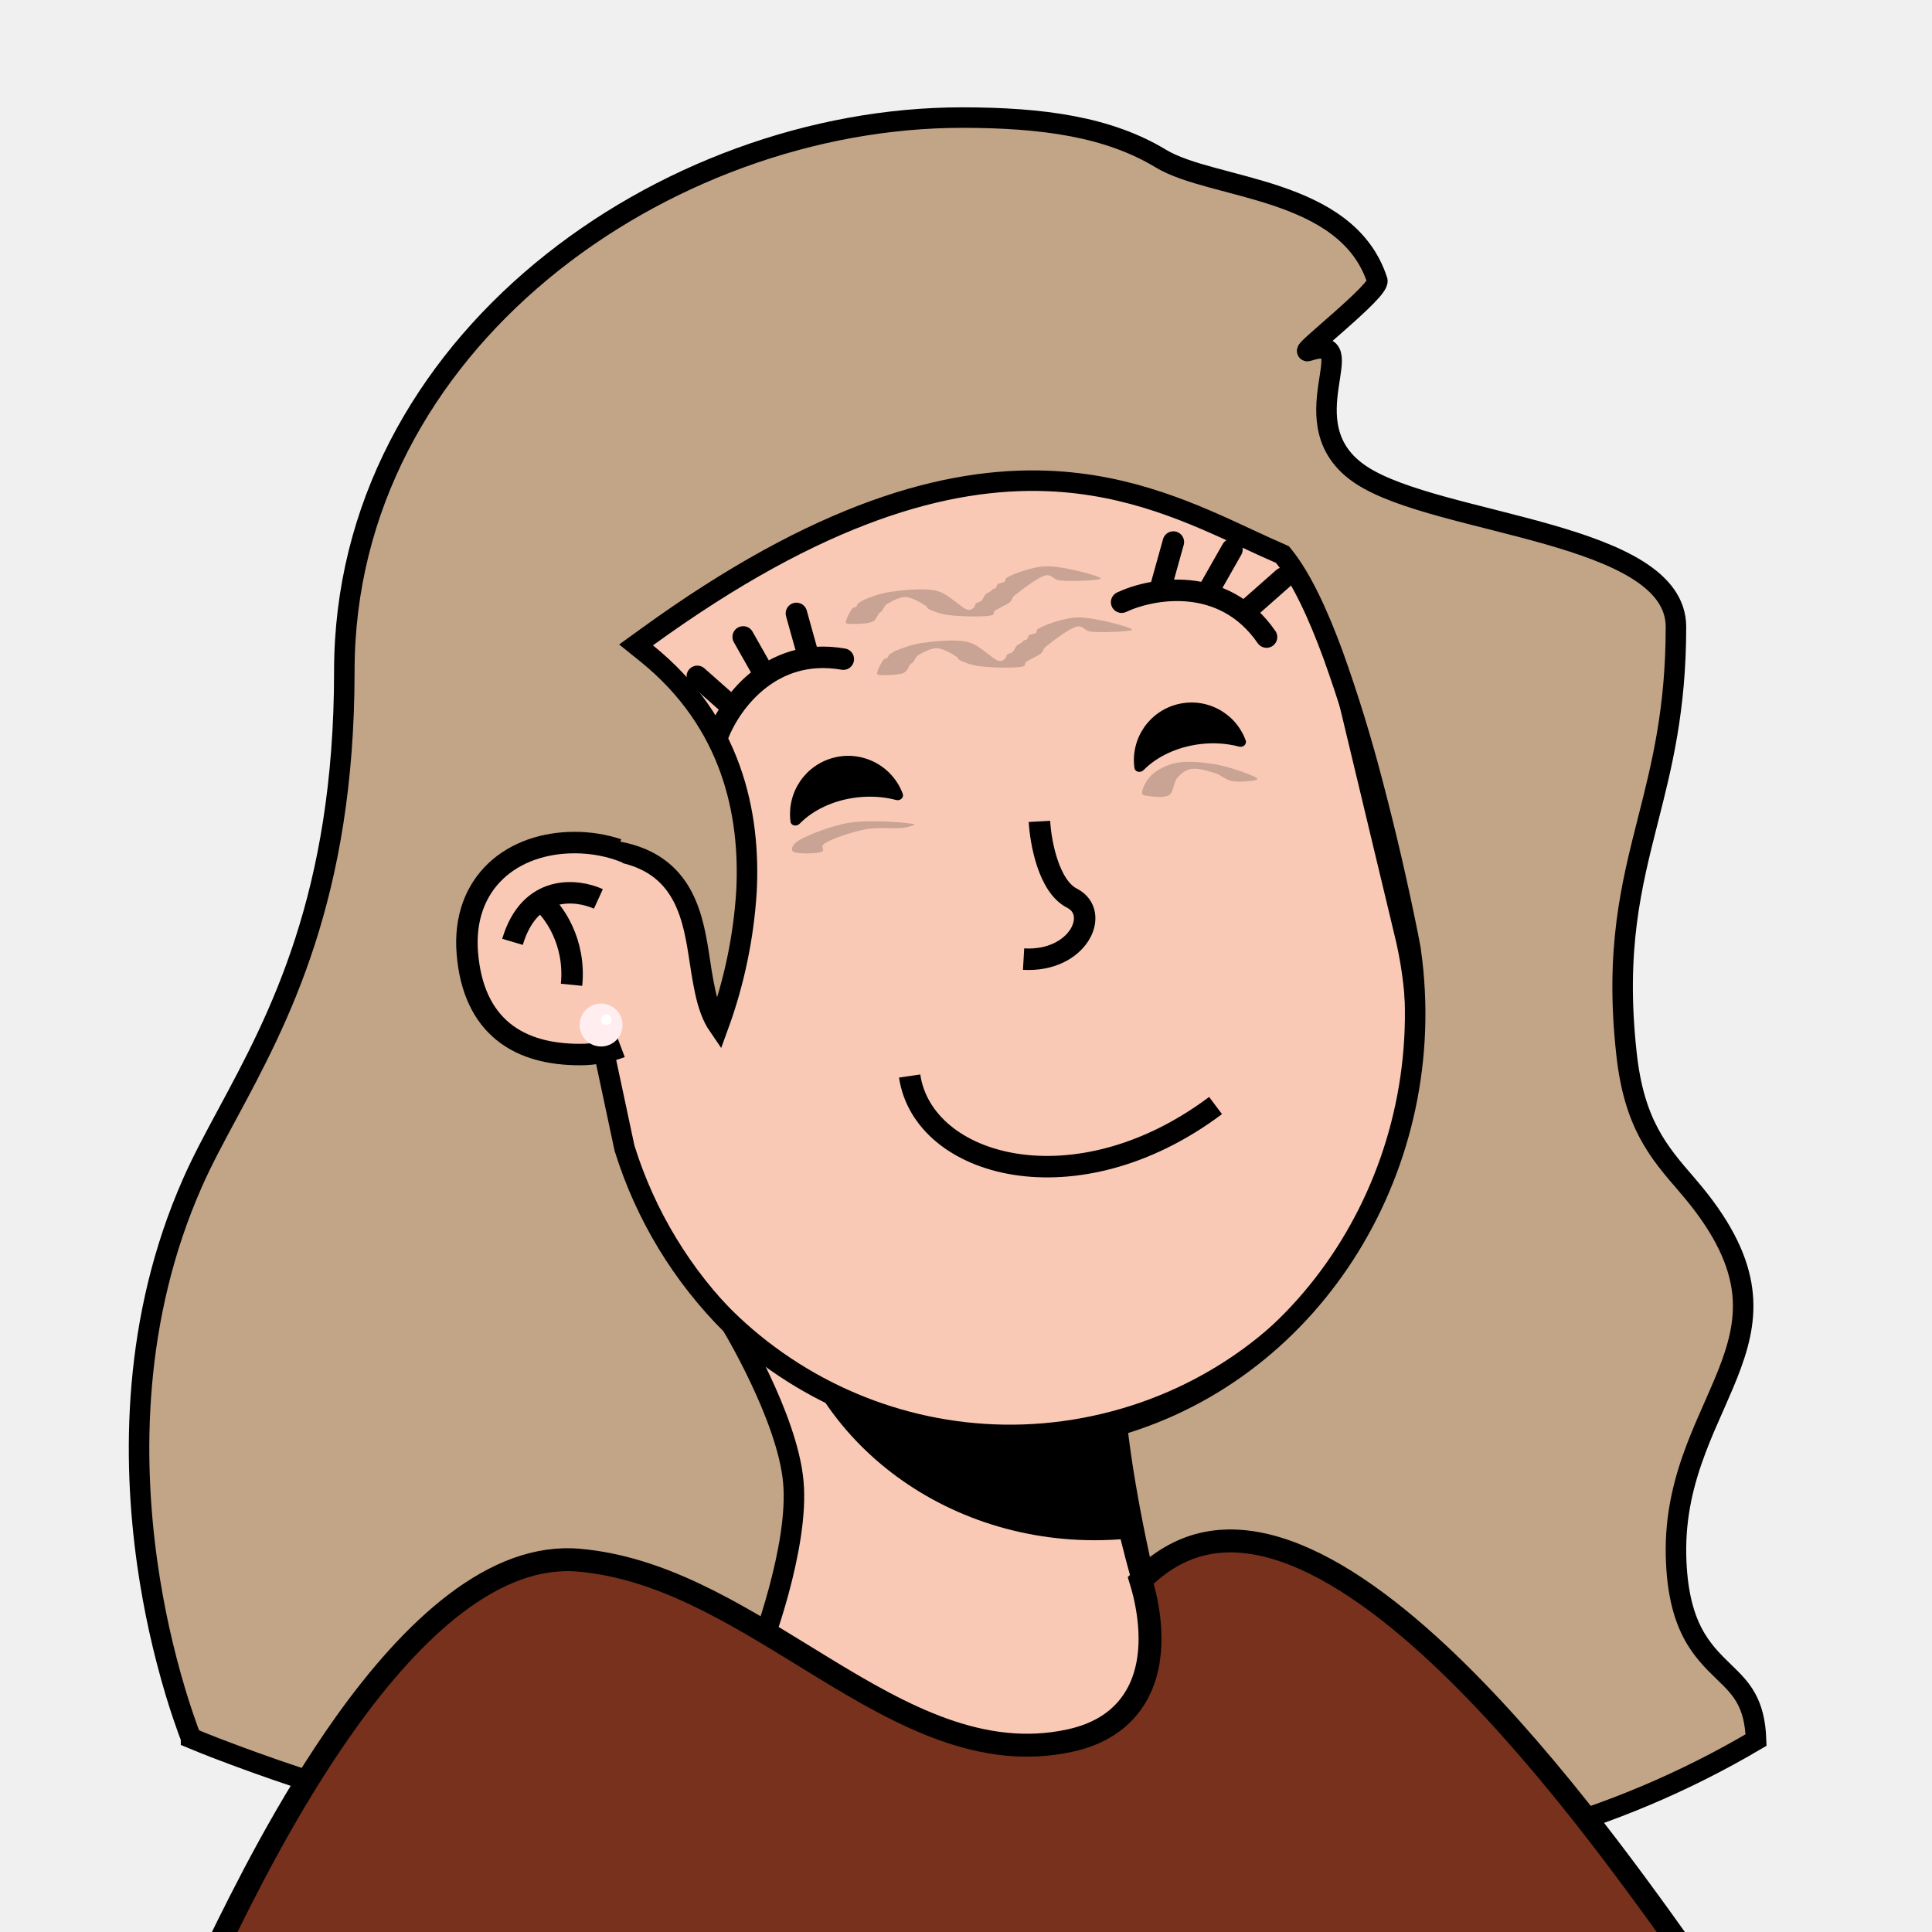
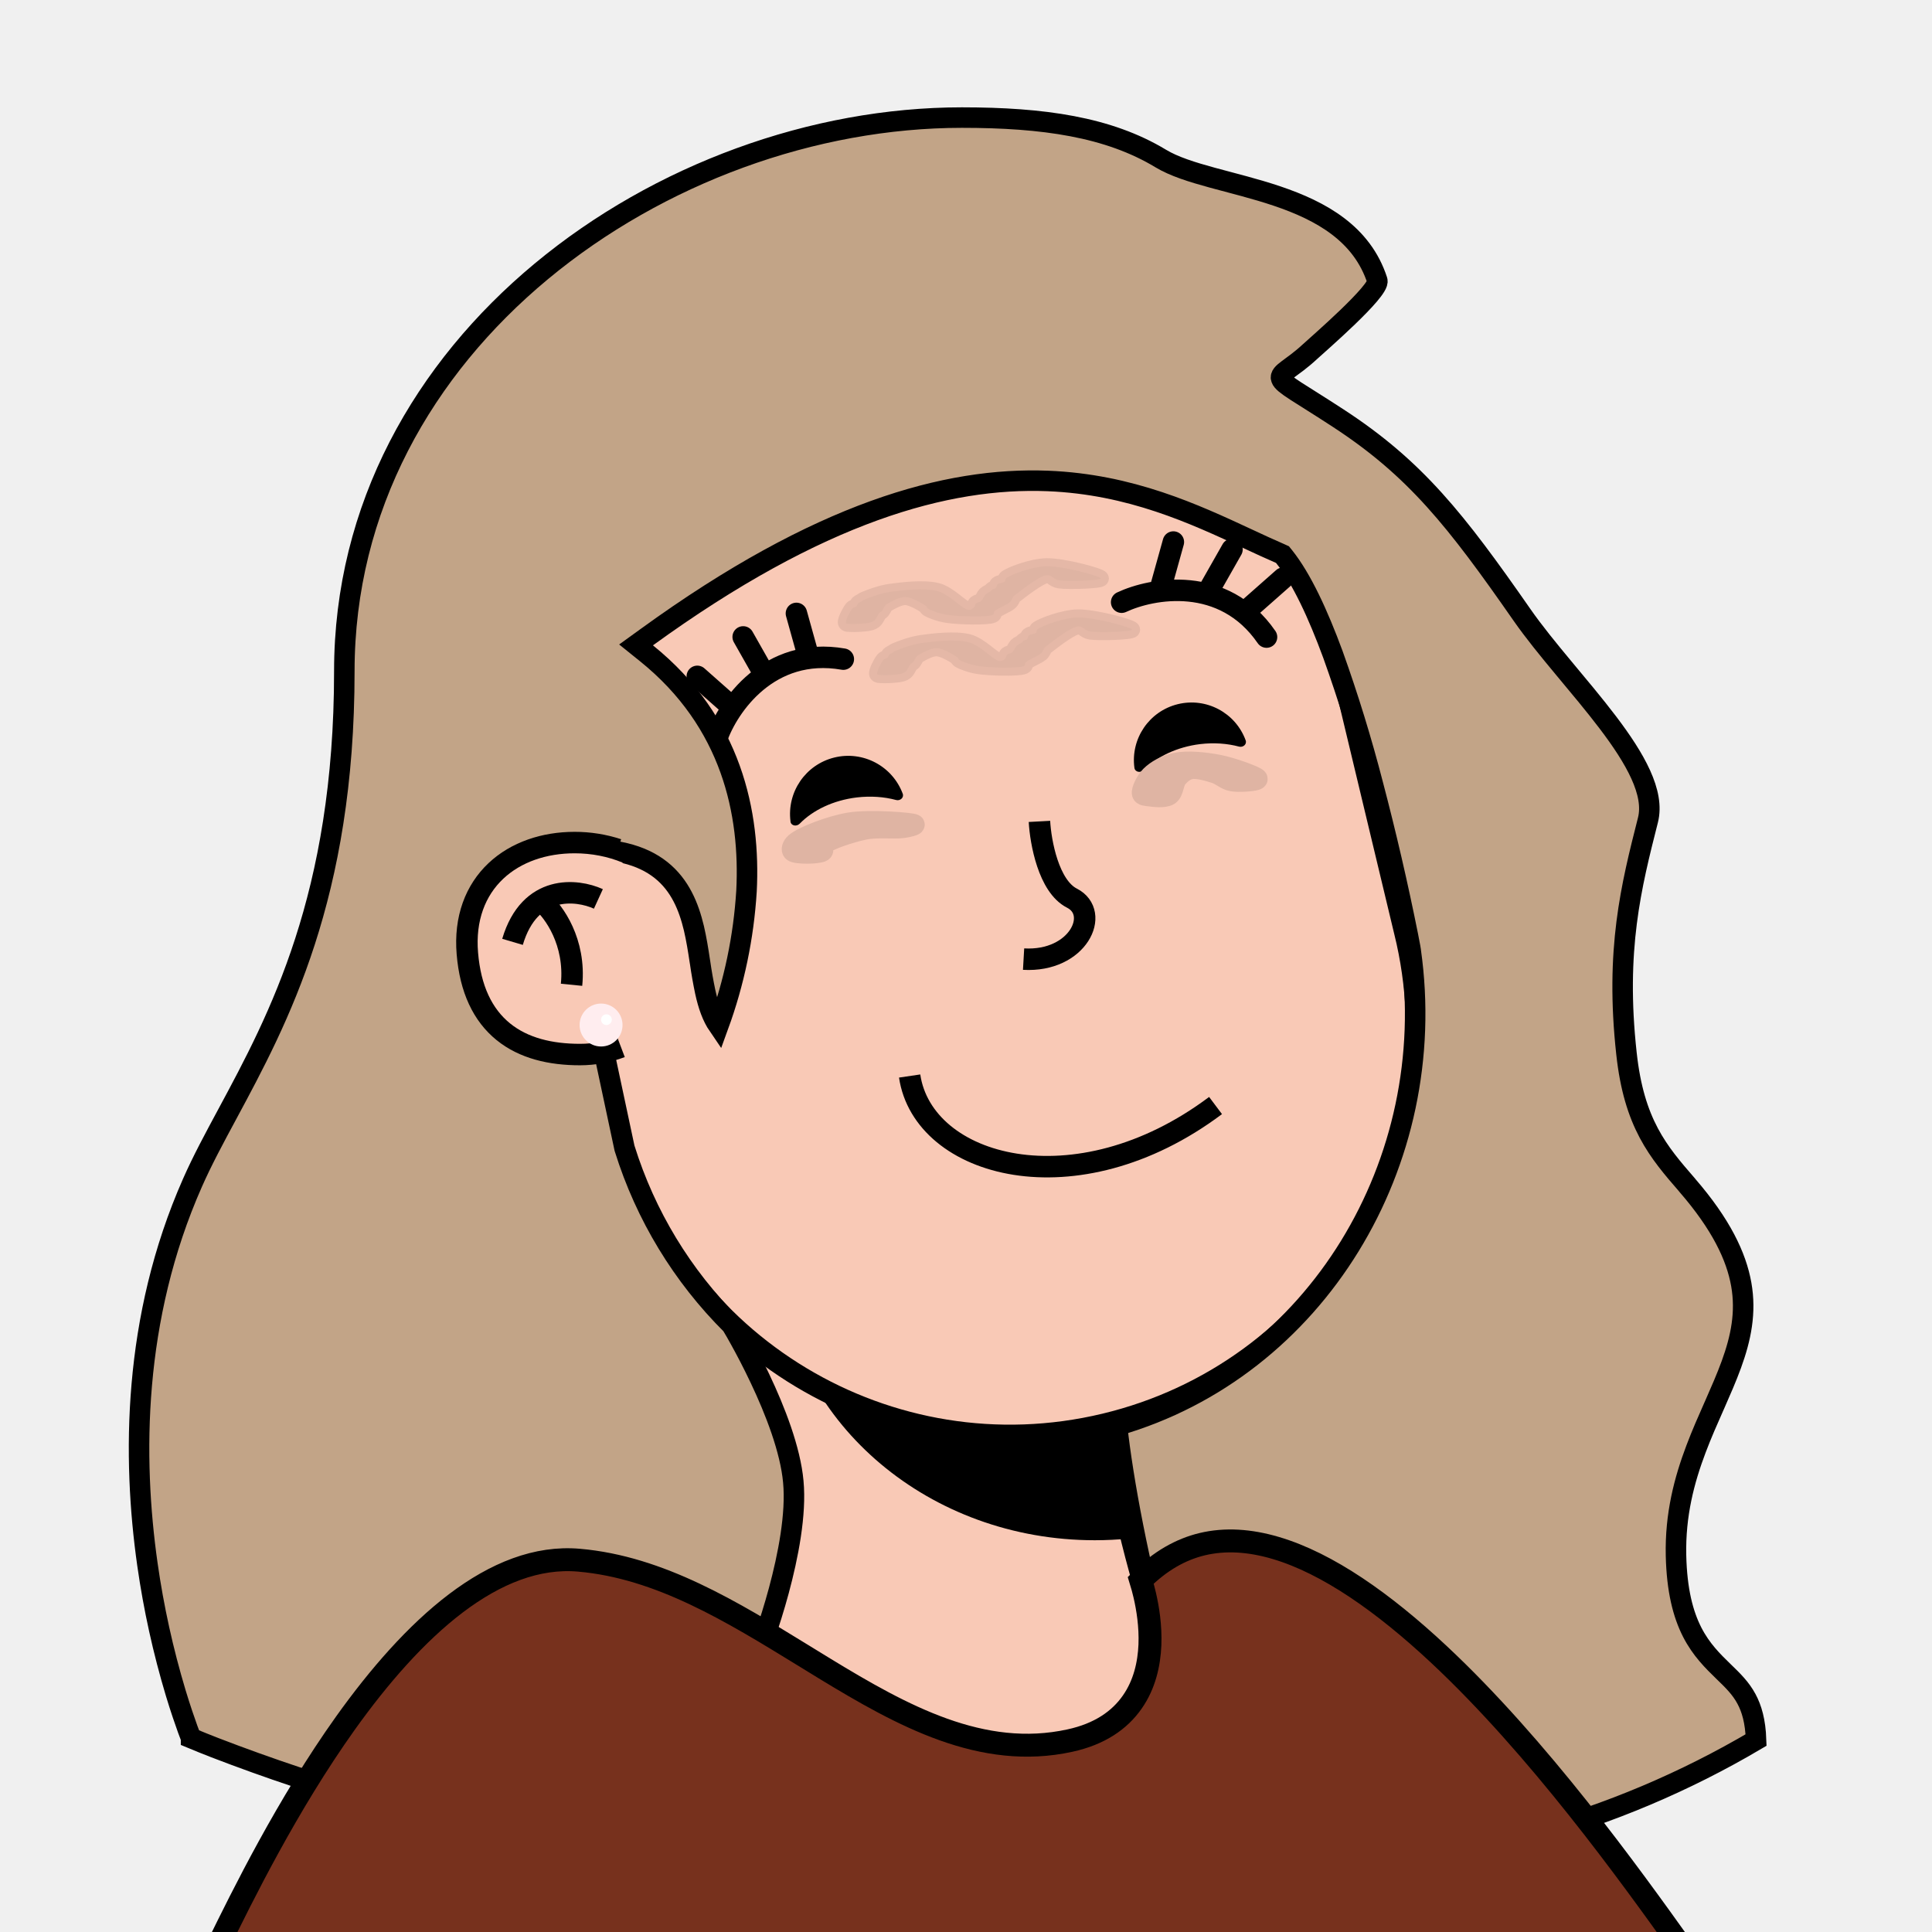
<svg xmlns="http://www.w3.org/2000/svg" viewBox="0 0 360 360" fill="none" shape-rendering="auto">
  <mask id="viewboxMask">
    <rect width="360" height="360" rx="0" ry="0" x="0" y="0" fill="#fff" />
  </mask>
-   <g mask="url(#viewboxMask)" transform="matrix(1, 0, 0, 1, 2.842170943040401e-14, 7.105427357601002e-15)">
+   <g mask="url(#viewboxMask)" transform="matrix(1, 0, 0, 1, 0, 1.1368683772161603e-13)">
    <g transform="translate(80 23)">
      <path d="M154 319.5c-14.4-20-25.67-58.67-27-78L58.5 212 30 319.5h124Z" fill="#f9c9b6" stroke="#000" stroke-width="4" />
      <path d="M130.37 263.69c-2.1.2-4.22.31-6.37.31-30.78 0-56.05-21.57-58.76-49.1L127 241.5c.38 5.48 1.55 13.32 3.37 22.19Z" fill="#000" style="mix-blend-mode:multiply" />
      <path d="M181.94 151.37v.01l.1.4.14.65A75.72 75.72 0 0 1 34.93 187.7l-.2-.74L18 117.13l-.06-.29A75.72 75.72 0 0 1 165.2 81.55l.05.21.02.08.05.2.05.2v.01l16.4 68.44.08.34.08.34Z" stroke="#000" stroke-width="4" fill="#f9c9b6" />
      <g transform="translate(34 102.3)" />
    </g>
    <g transform="translate(170 183)">
      <path d="M-.5 17.5c2.5 17 31 25 57 5.5" stroke-width="4" stroke="#000000" />
    </g>
    <g transform="translate(110 102)">
      <path d="M99 10.21c5.67-2.66 19-5.1 27 6.5M23.58 35.52c2.07-5.9 9.68-17.12 23.56-14.7M26.07 29.46l-6.14-5.43M122.96 11.16l6.15-5.43M32.52 23.81l-4.04-7.13M115.51 7.51l4.05-7.13M40.6 20.2l-2.2-7.9M106.44 6.9l2.2-7.9" stroke="#000000" stroke-width="4" stroke-linecap="round" />
    </g>
    <g transform="translate(49 11)">
-       <path d="M -13.4 312.86 L -14.02 311.22 C -14.58 309.67 -15.37 307.38 -16.25 304.48 C -18.61 296.631 -20.375 288.615 -21.53 280.5 C -24.34 260.73 -24.33 234.7 -13.13 209.38 C -11.33 205.29 -9.06 201.08 -6.61 196.53 C 2.86 178.93 15.16 156.07 15.16 114.08 C 15.16 83.49 30 57.73 51.86 39.57 C 73.74 21.39 102.56 10.91 130.24 10.91 C 145.37 10.91 157.54 12.64 167.31 18.55 C 177.03 24.42 201.961 23.749 207.641 41.279 C 208.215 43.112 192.889 54.981 194.72 54.4 C 206.03 50.73 190.236 68.104 204.716 77.564 C 219.136 86.964 263.29 88.05 263.29 105.81 C 263.29 121.24 260.65 131.66 258.07 141.81 C 254.95 154.11 251.94 165.97 254.07 185.31 C 254.77 191.76 256.22 196.34 258.23 200.13 C 260.21 203.86 262.71 206.75 265.35 209.79 L 265.4 209.86 C 271.68 217.11 274.53 223.08 275.46 228.33 C 276.38 233.56 275.41 238.31 273.62 243.23 C 272.72 245.71 271.62 248.2 270.47 250.82 L 270.37 251.04 C 269.25 253.57 268.07 256.23 267.02 259.02 C 264.84 264.79 263.13 271.22 263.3 278.85 C 263.45 285.33 264.6 289.76 266.31 293.12 C 268.01 296.44 270.2 298.56 272.11 300.42 L 272.16 300.47 C 273.9 302.15 275.36 303.57 276.43 305.57 C 277.39 307.35 278.1 309.7 278.22 313.23 C 251.744 328.859 221.565 337.111 190.82 337.13 C 188.391 337.116 185.963 337.023 183.54 336.85 C 177.39 327.45 171.79 311.97 167.44 296.05 C 163.23 280.59 160.26 264.97 159.14 254.65 C 196.22 243.93 219.46 205.67 213.87 166.19 L 213.86 166.07 C 213.84 165.912 213.813 165.756 213.78 165.6 C 213.648 164.848 213.505 164.098 213.35 163.35 C 211.453 153.887 209.276 144.483 206.82 135.15 C 204.707 126.974 202.221 118.899 199.37 110.95 C 196.61 103.45 193.54 96.8 190.27 92.71 L 189.97 92.34 L 189.53 92.14 C 187.6 91.31 185.59 90.37 183.5 89.4 C 173.57 84.78 161.66 79.23 146.24 78.62 C 127.46 77.88 103.68 84.4 71.54 107.71 L 69.52 109.17 L 71.47 110.74 C 87.39 123.57 90.84 140.6 90.1 155.04 C 89.571 163.615 87.806 172.069 84.86 180.14 C 83.7 178.45 82.96 176.32 82.41 173.81 C 82.031 172.004 81.711 170.187 81.45 168.36 L 81.4 168.06 C 81.1 166.06 80.77 163.98 80.3 161.97 C 79.34 157.96 77.73 153.95 74.16 151.11 C 70.58 148.27 65.36 146.86 57.76 147.28 L 55.54 147.41 L 56 149.59 L 67.36 202.9 L 67.38 202.98 L 67.41 203.07 C 71.279 215.463 78.113 226.726 87.32 235.88 C 87.854 236.761 88.368 237.655 88.86 238.56 C 89.87 240.38 91.23 242.94 92.62 245.89 C 95.44 251.83 98.28 259.13 98.82 265.09 C 99.39 271.14 97.86 278.95 96.12 285.4 C 95.286 288.481 94.339 291.529 93.28 294.54 C 88.25 292.14 83.75 292.31 79.9 294.55 C 75.74 296.98 72.69 301.61 70.42 306.77 C 66.27 316.19 64.28 328.41 63.36 335.99 C 44.057 331.637 24.98 326.333 6.2 320.1 C 1.092 318.396 -3.976 316.575 -9 314.64 C -10.474 314.068 -11.941 313.478 -13.4 312.87 L -13.4 312.86 Z" fill="#C2A487" stroke="#000" stroke-width="3.82" />
+       <path d="M -13.4 312.86 L -14.02 311.22 C -14.58 309.67 -15.37 307.38 -16.25 304.48 C -18.61 296.631 -20.375 288.615 -21.53 280.5 C -24.34 260.73 -24.33 234.7 -13.13 209.38 C -11.33 205.29 -9.06 201.08 -6.61 196.53 C 2.86 178.93 15.16 156.07 15.16 114.08 C 15.16 83.49 30 57.73 51.86 39.57 C 73.74 21.39 102.56 10.91 130.24 10.91 C 145.37 10.91 157.54 12.64 167.31 18.55 C 177.03 24.42 201.961 23.749 207.641 41.279 C 208.215 43.112 196.486 53.237 195.077 54.543 C 188.246 60.872 185.882 57.461 200.362 66.921 C 214.782 76.321 222.332 85.953 234.587 103.552 C 243.405 116.214 260.65 131.66 258.07 141.81 C 254.95 154.11 251.94 165.97 254.07 185.31 C 254.77 191.76 256.22 196.34 258.23 200.13 C 260.21 203.86 262.71 206.75 265.35 209.79 L 265.4 209.86 C 271.68 217.11 274.53 223.08 275.46 228.33 C 276.38 233.56 275.41 238.31 273.62 243.23 C 272.72 245.71 271.62 248.2 270.47 250.82 L 270.37 251.04 C 269.25 253.57 268.07 256.23 267.02 259.02 C 264.84 264.79 263.13 271.22 263.3 278.85 C 263.45 285.33 264.6 289.76 266.31 293.12 C 268.01 296.44 270.2 298.56 272.11 300.42 L 272.16 300.47 C 273.9 302.15 275.36 303.57 276.43 305.57 C 277.39 307.35 278.1 309.7 278.22 313.23 C 251.744 328.859 221.565 337.111 190.82 337.13 C 188.391 337.116 185.963 337.023 183.54 336.85 C 177.39 327.45 171.79 311.97 167.44 296.05 C 163.23 280.59 160.26 264.97 159.14 254.65 C 196.22 243.93 219.46 205.67 213.87 166.19 L 213.86 166.07 C 213.84 165.912 213.813 165.756 213.78 165.6 C 213.648 164.848 213.505 164.098 213.35 163.35 C 211.453 153.887 209.276 144.483 206.82 135.15 C 204.707 126.974 202.221 118.899 199.37 110.95 C 196.61 103.45 193.54 96.8 190.27 92.71 L 189.97 92.34 L 189.53 92.14 C 187.6 91.31 185.59 90.37 183.5 89.4 C 173.57 84.78 161.66 79.23 146.24 78.62 C 127.46 77.88 103.68 84.4 71.54 107.71 L 69.52 109.17 L 71.47 110.74 C 87.39 123.57 90.84 140.6 90.1 155.04 C 89.571 163.615 87.806 172.069 84.86 180.14 C 83.7 178.45 82.96 176.32 82.41 173.81 C 82.031 172.004 81.711 170.187 81.45 168.36 L 81.4 168.06 C 81.1 166.06 80.77 163.98 80.3 161.97 C 79.34 157.96 77.73 153.95 74.16 151.11 C 70.58 148.27 65.36 146.86 57.76 147.28 L 55.54 147.41 L 56 149.59 L 67.36 202.9 L 67.38 202.98 L 67.41 203.07 C 71.279 215.463 78.113 226.726 87.32 235.88 C 87.854 236.761 88.368 237.655 88.86 238.56 C 89.87 240.38 91.23 242.94 92.62 245.89 C 95.44 251.83 98.28 259.13 98.82 265.09 C 99.39 271.14 97.86 278.95 96.12 285.4 C 95.286 288.481 94.339 291.529 93.28 294.54 C 88.25 292.14 83.75 292.31 79.9 294.55 C 75.74 296.98 72.69 301.61 70.42 306.77 C 66.27 316.19 64.28 328.41 63.36 335.99 C 44.057 331.637 24.98 326.333 6.2 320.1 C 1.092 318.396 -3.976 316.575 -9 314.64 C -10.474 314.068 -11.941 313.478 -13.4 312.87 L -13.4 312.86 Z" fill="#C2A487" stroke="#000" stroke-width="3.82" />
    </g>
    <g transform="translate(142 119)">
      <path d="M5.29 34.07c.11.82 1.14 1 1.72.41 2.46-2.52 6.25-4.36 10.65-4.89 2.6-.3 5.1-.12 7.32.48.75.2 1.5-.44 1.23-1.17A10.84 10.84 0 0 0 5.3 34.07ZM69.38 24.07c.12.82 1.15 1 1.73.41 2.44-2.48 6.19-4.3 10.54-4.83 2.56-.3 5.03-.12 7.23.47.75.2 1.5-.44 1.23-1.17a10.74 10.74 0 0 0-20.73 5.12Z" fill="#000000" />
      <g transform="translate(-40 -8)" />
    </g>
    <g transform="rotate(-8 1149.44 -1186.92)">
      <path d="M16.5 7c-.33 3.83 0 12.2 4 15 5 3.5-.5 12-10.5 10" stroke="#000" stroke-width="4" />
    </g>
    <g transform="translate(84 154)">
      <path d="M30.5 6.18A23.78 23.78 0 0 0 23.08 5c-10.5 0-19 6.5-18 18.5 1.04 12.5 8.5 17 19 17A19.6 19.6 0 0 0 31 39.23" stroke="#000" stroke-width="8" />
      <path d="M31.5 39.04a19.38 19.38 0 0 1-7.42 1.46c-10.5 0-17.96-4.5-19-17-1-12 7.5-18.5 18-18.5 3.14 0 6.19.6 8.92 1.73l-.5 32.3Z" fill="#f9c9b6" />
      <path d="M27.5 13.5c-4-1.83-12.8-2.8-16 8" stroke="#000" stroke-width="4" />
      <path d="M17 14c2.17 1.83 6.3 7.5 5.5 15.5" stroke="#000" stroke-width="4" />
      <g transform="translate(3 35)">
        <circle cx="25" cy="2" r="4" fill="#ffedef" />
        <circle cx="26" cy="1" r="1" fill="#fff" />
      </g>
    </g>
    <g transform="translate(53 272)">
      <path d="M260.37 90.86H-12.54l.1-.2C-7.89 81.38.5 64.31 11.4 49.03c6.2-8.67 13.13-16.65 20.54-22.27 7.41-5.61 15.12-8.73 22.95-8.04 15.06 1.31 28.46 9.56 41.93 17.83l3.83 2.35c14.48 8.82 29.35 17.02 45.72 13.43 5.53-1.2 9.26-3.8 11.6-7.16 2.32-3.3 3.15-7.15 3.3-10.66.14-3.52-.4-6.85-.96-9.26a39.89 39.89 0 0 0-.75-2.78c3.63-3.64 7.47-5.77 11.43-6.73 4.3-1.03 8.89-.73 13.72.7 9.73 2.87 20.14 10.25 30.3 19.73 18.61 17.37 35.69 41.14 45.36 54.68Z" fill="#77311d" stroke="#000" stroke-width="4.27" />
    </g>
  </g>
-   <path opacity="0.906" d="M 194.98 105.517 C 198.043 105.444 205.07 107.357 205.124 107.784 C 205.173 108.164 199.132 108.397 197.367 108.142 C 196.233 107.979 195.983 107.044 194.98 107.188 C 193.489 107.401 189.89 110.315 189.132 110.887 C 188.866 111.088 188.904 111.079 188.774 111.245 C 188.595 111.474 188.542 111.865 188.177 112.2 C 187.616 112.717 185.793 113.4 185.313 113.871 C 185.041 114.137 185.348 114.415 184.955 114.587 C 183.953 115.025 178.747 114.898 176.601 114.587 C 175.021 114.358 173.469 113.75 172.901 113.393 C 172.633 113.225 172.809 113.106 172.543 112.916 C 171.965 112.503 169.965 111.282 168.724 111.245 C 167.541 111.21 165.804 112.24 165.263 112.558 C 165.019 112.702 165.035 112.75 164.905 112.916 C 164.726 113.145 164.511 113.645 164.309 113.871 C 164.152 114.046 164.003 114.037 163.831 114.229 C 163.58 114.51 163.324 115.24 162.996 115.542 C 162.714 115.801 162.518 115.902 162.041 116.019 C 161.266 116.209 159.206 116.318 158.461 116.258 C 158.038 116.223 157.703 116.275 157.625 116.019 C 157.499 115.605 158.421 113.846 158.819 113.393 C 159.057 113.122 159.354 113.202 159.535 113.035 C 159.706 112.878 159.734 112.598 159.893 112.439 C 160.052 112.28 160.291 112.2 160.49 112.081 C 160.689 111.961 160.723 111.873 161.086 111.723 C 161.884 111.393 163.982 110.552 165.86 110.29 C 168.142 109.972 172.078 109.504 174.549 110.099 C 176.911 110.669 179.221 113.492 180.42 113.632 C 180.999 113.7 181.254 113.378 181.494 113.155 C 181.7 112.963 181.662 112.616 181.852 112.439 C 182.052 112.252 182.48 112.218 182.688 112.081 C 182.852 111.972 182.916 111.889 183.046 111.723 C 183.225 111.494 183.384 111.026 183.642 110.768 C 183.901 110.509 184.368 110.35 184.597 110.171 C 184.764 110.041 184.807 109.91 184.955 109.813 C 185.119 109.706 185.396 109.72 185.552 109.574 C 185.722 109.415 185.688 109.048 185.91 108.858 C 186.187 108.622 186.945 108.617 187.223 108.381 C 187.445 108.192 187.209 107.918 187.581 107.665 C 188.501 107.038 192.263 105.581 194.98 105.517 Z" style="fill-opacity: 1; fill-rule: nonzero; stroke-dasharray: none; stroke-dashoffset: 0px; stroke-linecap: butt; stroke-linejoin: miter; stroke-miterlimit: 4; opacity: 1; mix-blend-mode: normal; isolation: auto; paint-order: stroke; stroke-width: 3px; stroke-opacity: 0.78; stroke: rgba(0, 0, 0, 0); fill: rgb(201, 163, 147);" transform="matrix(1, 0, 0, 1, 2.842170943040401e-14, 7.105427357601002e-15)" />
-   <path opacity="0.906" d="M 200.797 115.054 C 203.86 114.981 210.887 116.894 210.941 117.321 C 210.99 117.701 204.949 117.934 203.184 117.679 C 202.05 117.516 201.8 116.581 200.797 116.725 C 199.306 116.938 195.707 119.852 194.949 120.424 C 194.683 120.625 194.721 120.616 194.591 120.782 C 194.412 121.011 194.359 121.402 193.994 121.737 C 193.433 122.254 191.61 122.937 191.13 123.408 C 190.858 123.674 191.165 123.952 190.772 124.124 C 189.77 124.562 184.564 124.435 182.418 124.124 C 180.838 123.895 179.286 123.287 178.718 122.93 C 178.45 122.762 178.626 122.643 178.36 122.453 C 177.782 122.04 175.782 120.819 174.541 120.782 C 173.358 120.747 171.621 121.777 171.08 122.095 C 170.836 122.239 170.852 122.287 170.722 122.453 C 170.543 122.682 170.328 123.182 170.126 123.408 C 169.969 123.583 169.82 123.574 169.648 123.766 C 169.397 124.047 169.141 124.777 168.813 125.079 C 168.531 125.338 168.335 125.439 167.858 125.556 C 167.083 125.746 165.023 125.855 164.278 125.795 C 163.855 125.76 163.52 125.812 163.442 125.556 C 163.316 125.142 164.238 123.383 164.636 122.93 C 164.874 122.659 165.171 122.739 165.352 122.572 C 165.523 122.415 165.551 122.135 165.71 121.976 C 165.869 121.817 166.108 121.737 166.307 121.618 C 166.506 121.498 166.54 121.41 166.903 121.26 C 167.701 120.93 169.799 120.089 171.677 119.827 C 173.959 119.509 177.895 119.041 180.366 119.636 C 182.728 120.206 185.038 123.029 186.237 123.169 C 186.816 123.237 187.071 122.915 187.311 122.692 C 187.517 122.5 187.479 122.153 187.669 121.976 C 187.869 121.789 188.297 121.755 188.505 121.618 C 188.669 121.509 188.733 121.426 188.863 121.26 C 189.042 121.031 189.201 120.563 189.459 120.305 C 189.718 120.046 190.185 119.887 190.414 119.708 C 190.581 119.578 190.624 119.447 190.772 119.35 C 190.936 119.243 191.213 119.257 191.369 119.111 C 191.539 118.952 191.505 118.585 191.727 118.395 C 192.004 118.159 192.762 118.154 193.04 117.918 C 193.262 117.729 193.026 117.455 193.398 117.202 C 194.318 116.575 198.08 115.118 200.797 115.054 Z" style="fill-opacity: 1; fill-rule: nonzero; stroke-dasharray: none; stroke-dashoffset: 0px; stroke-linecap: butt; stroke-linejoin: miter; stroke-miterlimit: 4; opacity: 1; mix-blend-mode: normal; isolation: auto; paint-order: stroke; stroke-width: 3px; stroke-opacity: 0.78; stroke: rgba(0, 0, 0, 0); fill: rgb(201, 163, 147);" transform="matrix(1, 0, 0, 1, 2.842170943040401e-14, 7.105427357601002e-15)" />
-   <path stroke-width="0" opacity="0.796" d="M 158.269 153.303 C 162.039 152.678 169.939 153.302 170.375 153.617 C 170.593 153.774 169.316 154.092 168.331 154.246 C 166.727 154.497 163.525 154.069 161.099 154.56 C 158.548 155.077 154.295 156.487 153.395 157.39 C 152.968 157.819 153.636 158.379 153.238 158.648 C 152.522 159.133 148.276 159.174 147.735 158.648 C 147.401 158.324 147.593 157.622 148.206 157.076 C 149.508 155.918 154.674 153.898 158.269 153.303 Z M 219.069 142.172 C 221.292 141.71 224.533 142.051 227.093 142.546 C 229.598 143.03 233.948 144.635 234.277 145.065 C 234.378 145.197 234.22 145.271 233.997 145.345 C 233.408 145.541 230.84 145.79 229.519 145.531 C 228.321 145.297 227.541 144.407 226.346 144.039 C 225.022 143.63 223.088 143.051 221.868 143.292 C 220.831 143.497 220.009 144.2 219.349 144.972 C 218.649 145.79 218.714 147.576 217.856 148.144 C 216.967 148.732 214.91 148.451 214.03 148.33 C 213.459 148.252 212.921 148.245 212.817 147.864 C 212.662 147.289 213.499 145.506 214.404 144.598 C 215.453 143.546 217.192 142.563 219.069 142.172 Z" style="fill-opacity: 1; fill-rule: nonzero; stroke-dasharray: none; stroke-dashoffset: 0px; stroke-linecap: butt; stroke-linejoin: miter; stroke-miterlimit: 4; stroke-opacity: 1; stroke-width: 3.82px; paint-order: normal; vector-effect: none; opacity: 1; mix-blend-mode: normal; isolation: auto; stroke: rgba(0, 0, 0, 0); fill: rgb(201, 163, 147);" transform="matrix(1, 0, 0, 1, 2.842170943040401e-14, 7.105427357601002e-15)" />
+   <path opacity="0.906" d="M 194.98 105.517 C 198.043 105.444 205.07 107.357 205.124 107.784 C 205.173 108.164 199.132 108.397 197.367 108.142 C 196.233 107.979 195.983 107.044 194.98 107.188 C 193.489 107.401 189.89 110.315 189.132 110.887 C 188.866 111.088 188.904 111.079 188.774 111.245 C 188.595 111.474 188.542 111.865 188.177 112.2 C 187.616 112.717 185.793 113.4 185.313 113.871 C 185.041 114.137 185.348 114.415 184.955 114.587 C 183.953 115.025 178.747 114.898 176.601 114.587 C 175.021 114.358 173.469 113.75 172.901 113.393 C 172.633 113.225 172.809 113.106 172.543 112.916 C 171.965 112.503 169.965 111.282 168.724 111.245 C 167.541 111.21 165.804 112.24 165.263 112.558 C 165.019 112.702 165.035 112.75 164.905 112.916 C 164.726 113.145 164.511 113.645 164.309 113.871 C 164.152 114.046 164.003 114.037 163.831 114.229 C 163.58 114.51 163.324 115.24 162.996 115.542 C 162.714 115.801 162.518 115.902 162.041 116.019 C 161.266 116.209 159.206 116.318 158.461 116.258 C 158.038 116.223 157.703 116.275 157.625 116.019 C 157.499 115.605 158.421 113.846 158.819 113.393 C 159.057 113.122 159.354 113.202 159.535 113.035 C 159.706 112.878 159.734 112.598 159.893 112.439 C 160.052 112.28 160.291 112.2 160.49 112.081 C 160.689 111.961 160.723 111.873 161.086 111.723 C 161.884 111.393 163.982 110.552 165.86 110.29 C 168.142 109.972 172.078 109.504 174.549 110.099 C 176.911 110.669 179.221 113.492 180.42 113.632 C 180.999 113.7 181.254 113.378 181.494 113.155 C 181.7 112.963 181.662 112.616 181.852 112.439 C 182.052 112.252 182.48 112.218 182.688 112.081 C 182.852 111.972 182.916 111.889 183.046 111.723 C 183.225 111.494 183.384 111.026 183.642 110.768 C 183.901 110.509 184.368 110.35 184.597 110.171 C 184.764 110.041 184.807 109.91 184.955 109.813 C 185.119 109.706 185.396 109.72 185.552 109.574 C 185.722 109.415 185.688 109.048 185.91 108.858 C 186.187 108.622 186.945 108.617 187.223 108.381 C 187.445 108.192 187.209 107.918 187.581 107.665 C 188.501 107.038 192.263 105.581 194.98 105.517 Z" style="fill-opacity: 1; fill-rule: nonzero; stroke-dasharray: none; stroke-dashoffset: 0px; stroke-linecap: butt; stroke-linejoin: miter; stroke-miterlimit: 4; opacity: 1; mix-blend-mode: normal; isolation: auto; paint-order: stroke; stroke-width: 3px; stroke-opacity: 0.78; fill: rgb(223, 180, 163); stroke: rgb(223, 180, 163);" transform="matrix(1, 0, 0, 1, 0, 1.1368683772161603e-13)" />
+   <path opacity="0.906" d="M 200.797 115.054 C 203.86 114.981 210.887 116.894 210.941 117.321 C 210.99 117.701 204.949 117.934 203.184 117.679 C 202.05 117.516 201.8 116.581 200.797 116.725 C 199.306 116.938 195.707 119.852 194.949 120.424 C 194.683 120.625 194.721 120.616 194.591 120.782 C 194.412 121.011 194.359 121.402 193.994 121.737 C 193.433 122.254 191.61 122.937 191.13 123.408 C 190.858 123.674 191.165 123.952 190.772 124.124 C 189.77 124.562 184.564 124.435 182.418 124.124 C 180.838 123.895 179.286 123.287 178.718 122.93 C 178.45 122.762 178.626 122.643 178.36 122.453 C 177.782 122.04 175.782 120.819 174.541 120.782 C 173.358 120.747 171.621 121.777 171.08 122.095 C 170.836 122.239 170.852 122.287 170.722 122.453 C 170.543 122.682 170.328 123.182 170.126 123.408 C 169.969 123.583 169.82 123.574 169.648 123.766 C 169.397 124.047 169.141 124.777 168.813 125.079 C 168.531 125.338 168.335 125.439 167.858 125.556 C 167.083 125.746 165.023 125.855 164.278 125.795 C 163.855 125.76 163.52 125.812 163.442 125.556 C 163.316 125.142 164.238 123.383 164.636 122.93 C 164.874 122.659 165.171 122.739 165.352 122.572 C 165.523 122.415 165.551 122.135 165.71 121.976 C 165.869 121.817 166.108 121.737 166.307 121.618 C 166.506 121.498 166.54 121.41 166.903 121.26 C 167.701 120.93 169.799 120.089 171.677 119.827 C 173.959 119.509 177.895 119.041 180.366 119.636 C 182.728 120.206 185.038 123.029 186.237 123.169 C 186.816 123.237 187.071 122.915 187.311 122.692 C 187.517 122.5 187.479 122.153 187.669 121.976 C 187.869 121.789 188.297 121.755 188.505 121.618 C 188.669 121.509 188.733 121.426 188.863 121.26 C 189.042 121.031 189.201 120.563 189.459 120.305 C 189.718 120.046 190.185 119.887 190.414 119.708 C 190.581 119.578 190.624 119.447 190.772 119.35 C 190.936 119.243 191.213 119.257 191.369 119.111 C 191.539 118.952 191.505 118.585 191.727 118.395 C 192.004 118.159 192.762 118.154 193.04 117.918 C 193.262 117.729 193.026 117.455 193.398 117.202 C 194.318 116.575 198.08 115.118 200.797 115.054 Z" style="fill-opacity: 1; fill-rule: nonzero; stroke-dasharray: none; stroke-dashoffset: 0px; stroke-linecap: butt; stroke-linejoin: miter; stroke-miterlimit: 4; opacity: 1; mix-blend-mode: normal; isolation: auto; paint-order: stroke; stroke-width: 3px; stroke-opacity: 0.78; fill: rgb(223, 180, 163); stroke: rgb(223, 180, 163);" transform="matrix(1, 0, 0, 1, 0, 1.1368683772161603e-13)" />
+   <path stroke-width="0" opacity="0.796" d="M 158.269 153.303 C 162.039 152.678 169.939 153.302 170.375 153.617 C 170.593 153.774 169.316 154.092 168.331 154.246 C 166.727 154.497 163.525 154.069 161.099 154.56 C 158.548 155.077 154.295 156.487 153.395 157.39 C 152.968 157.819 153.636 158.379 153.238 158.648 C 152.522 159.133 148.276 159.174 147.735 158.648 C 147.401 158.324 147.593 157.622 148.206 157.076 C 149.508 155.918 154.674 153.898 158.269 153.303 Z M 219.069 142.172 C 221.292 141.71 224.533 142.051 227.093 142.546 C 229.598 143.03 233.948 144.635 234.277 145.065 C 234.378 145.197 234.22 145.271 233.997 145.345 C 233.408 145.541 230.84 145.79 229.519 145.531 C 228.321 145.297 227.541 144.407 226.346 144.039 C 225.022 143.63 223.088 143.051 221.868 143.292 C 220.831 143.497 220.009 144.2 219.349 144.972 C 218.649 145.79 218.714 147.576 217.856 148.144 C 216.967 148.732 214.91 148.451 214.03 148.33 C 213.459 148.252 212.921 148.245 212.817 147.864 C 212.662 147.289 213.499 145.506 214.404 144.598 C 215.453 143.546 217.192 142.563 219.069 142.172 Z" style="fill-opacity: 1; fill-rule: nonzero; stroke-dasharray: none; stroke-dashoffset: 0px; stroke-linecap: butt; stroke-linejoin: miter; stroke-miterlimit: 4; stroke-opacity: 1; stroke-width: 3.82px; paint-order: normal; vector-effect: none; opacity: 1; mix-blend-mode: normal; isolation: auto; fill: rgb(223, 180, 163); stroke: rgb(223, 180, 163);" transform="matrix(1, 0, 0, 1, 0, 1.1368683772161603e-13)" />
</svg>
